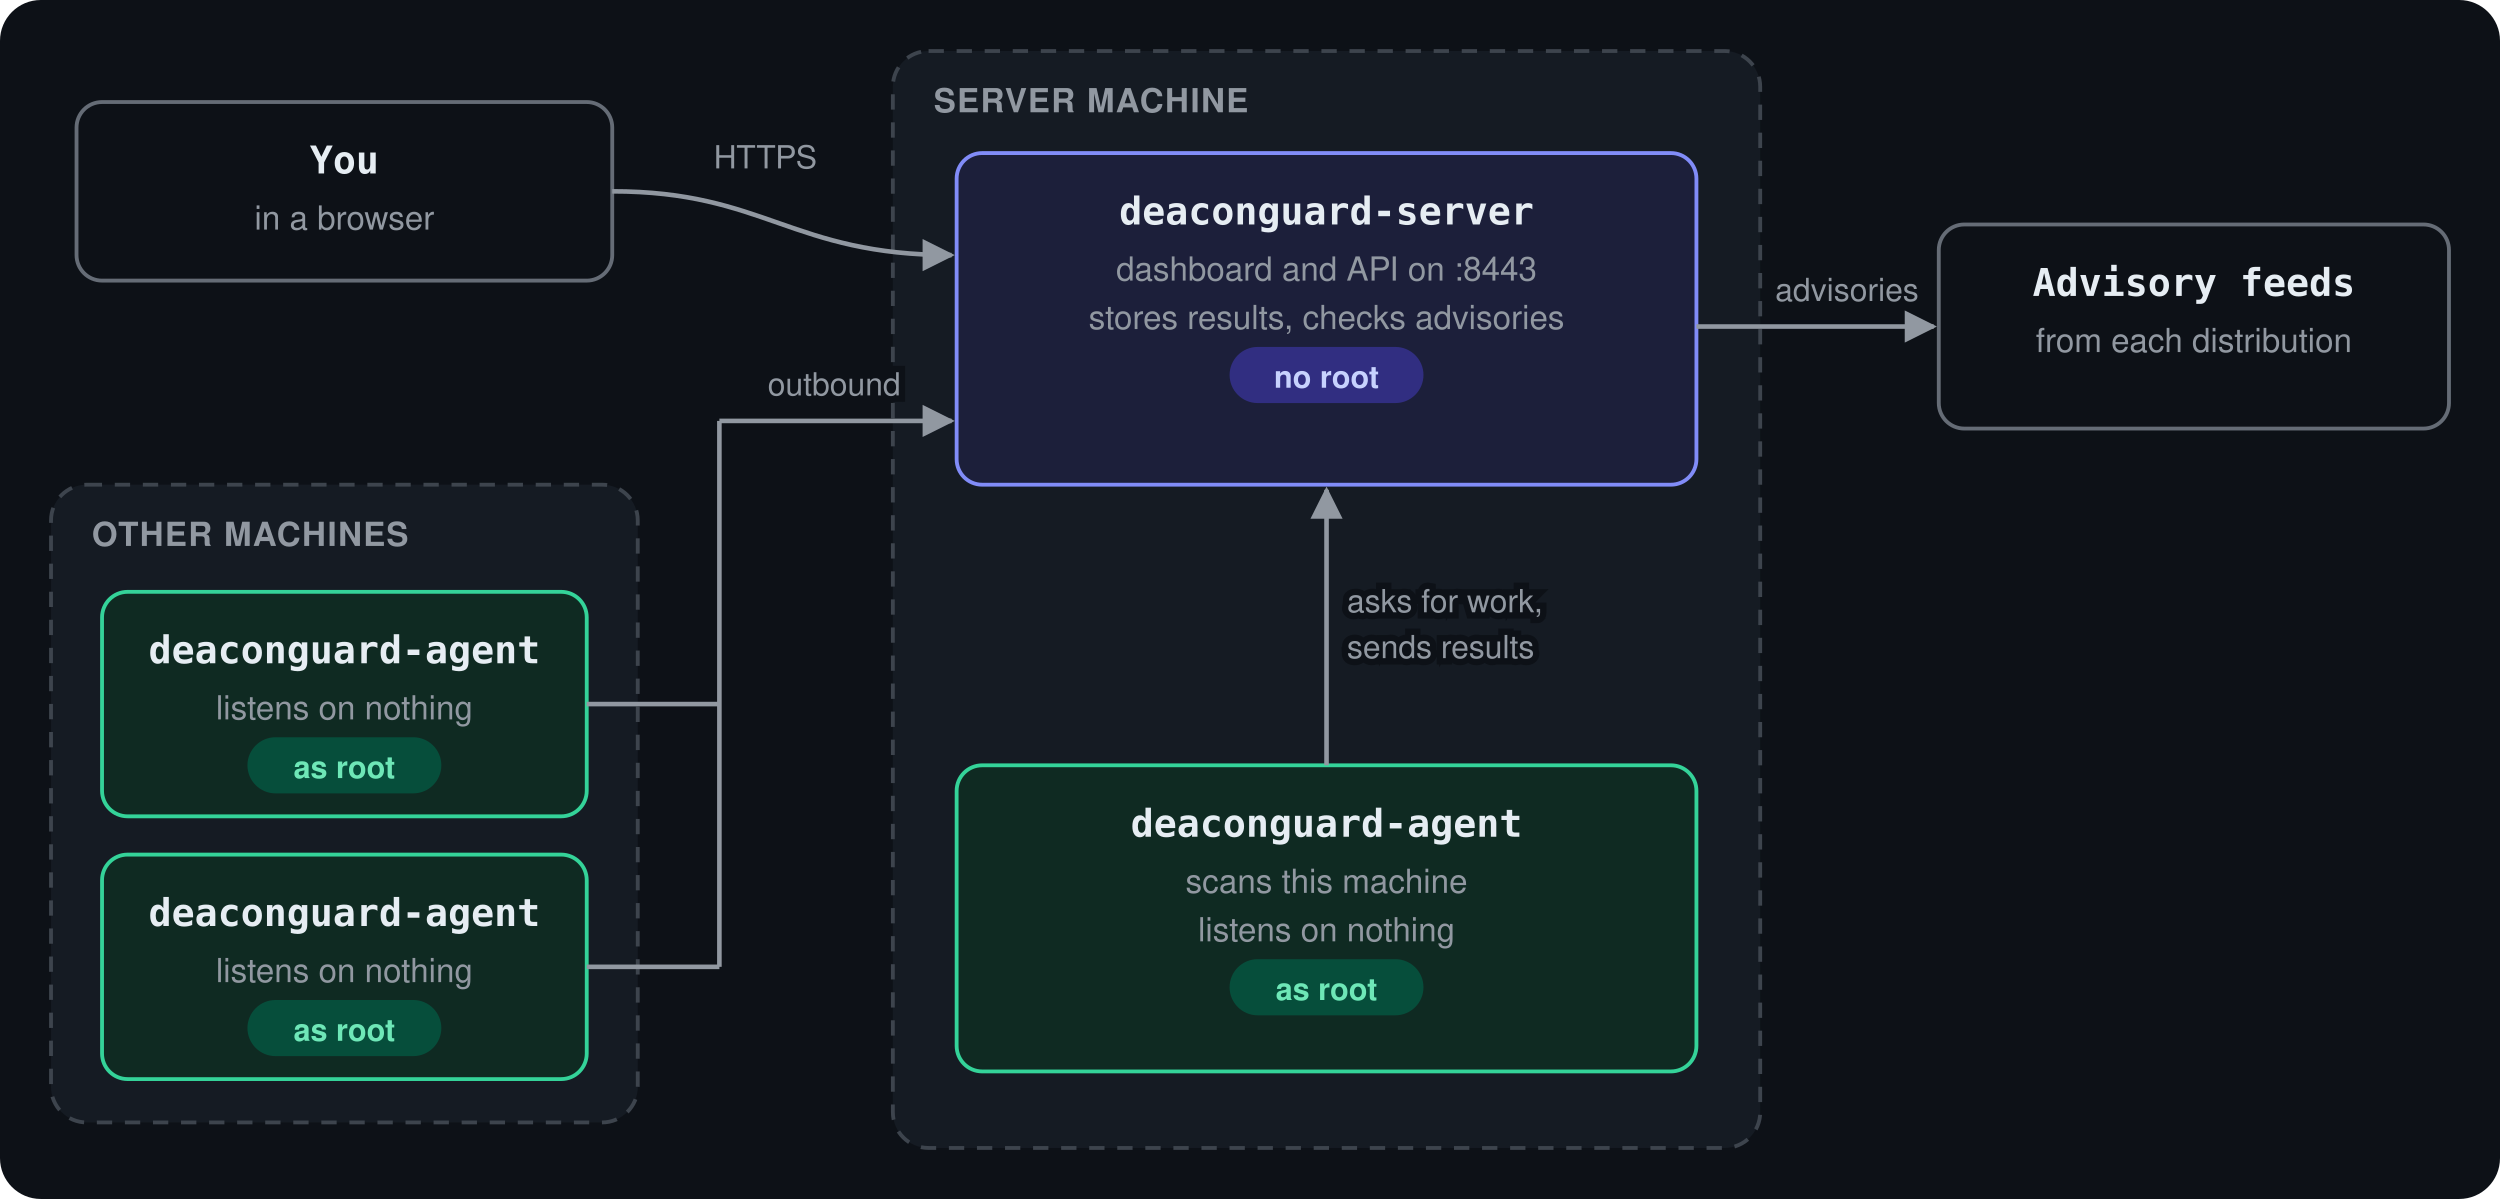
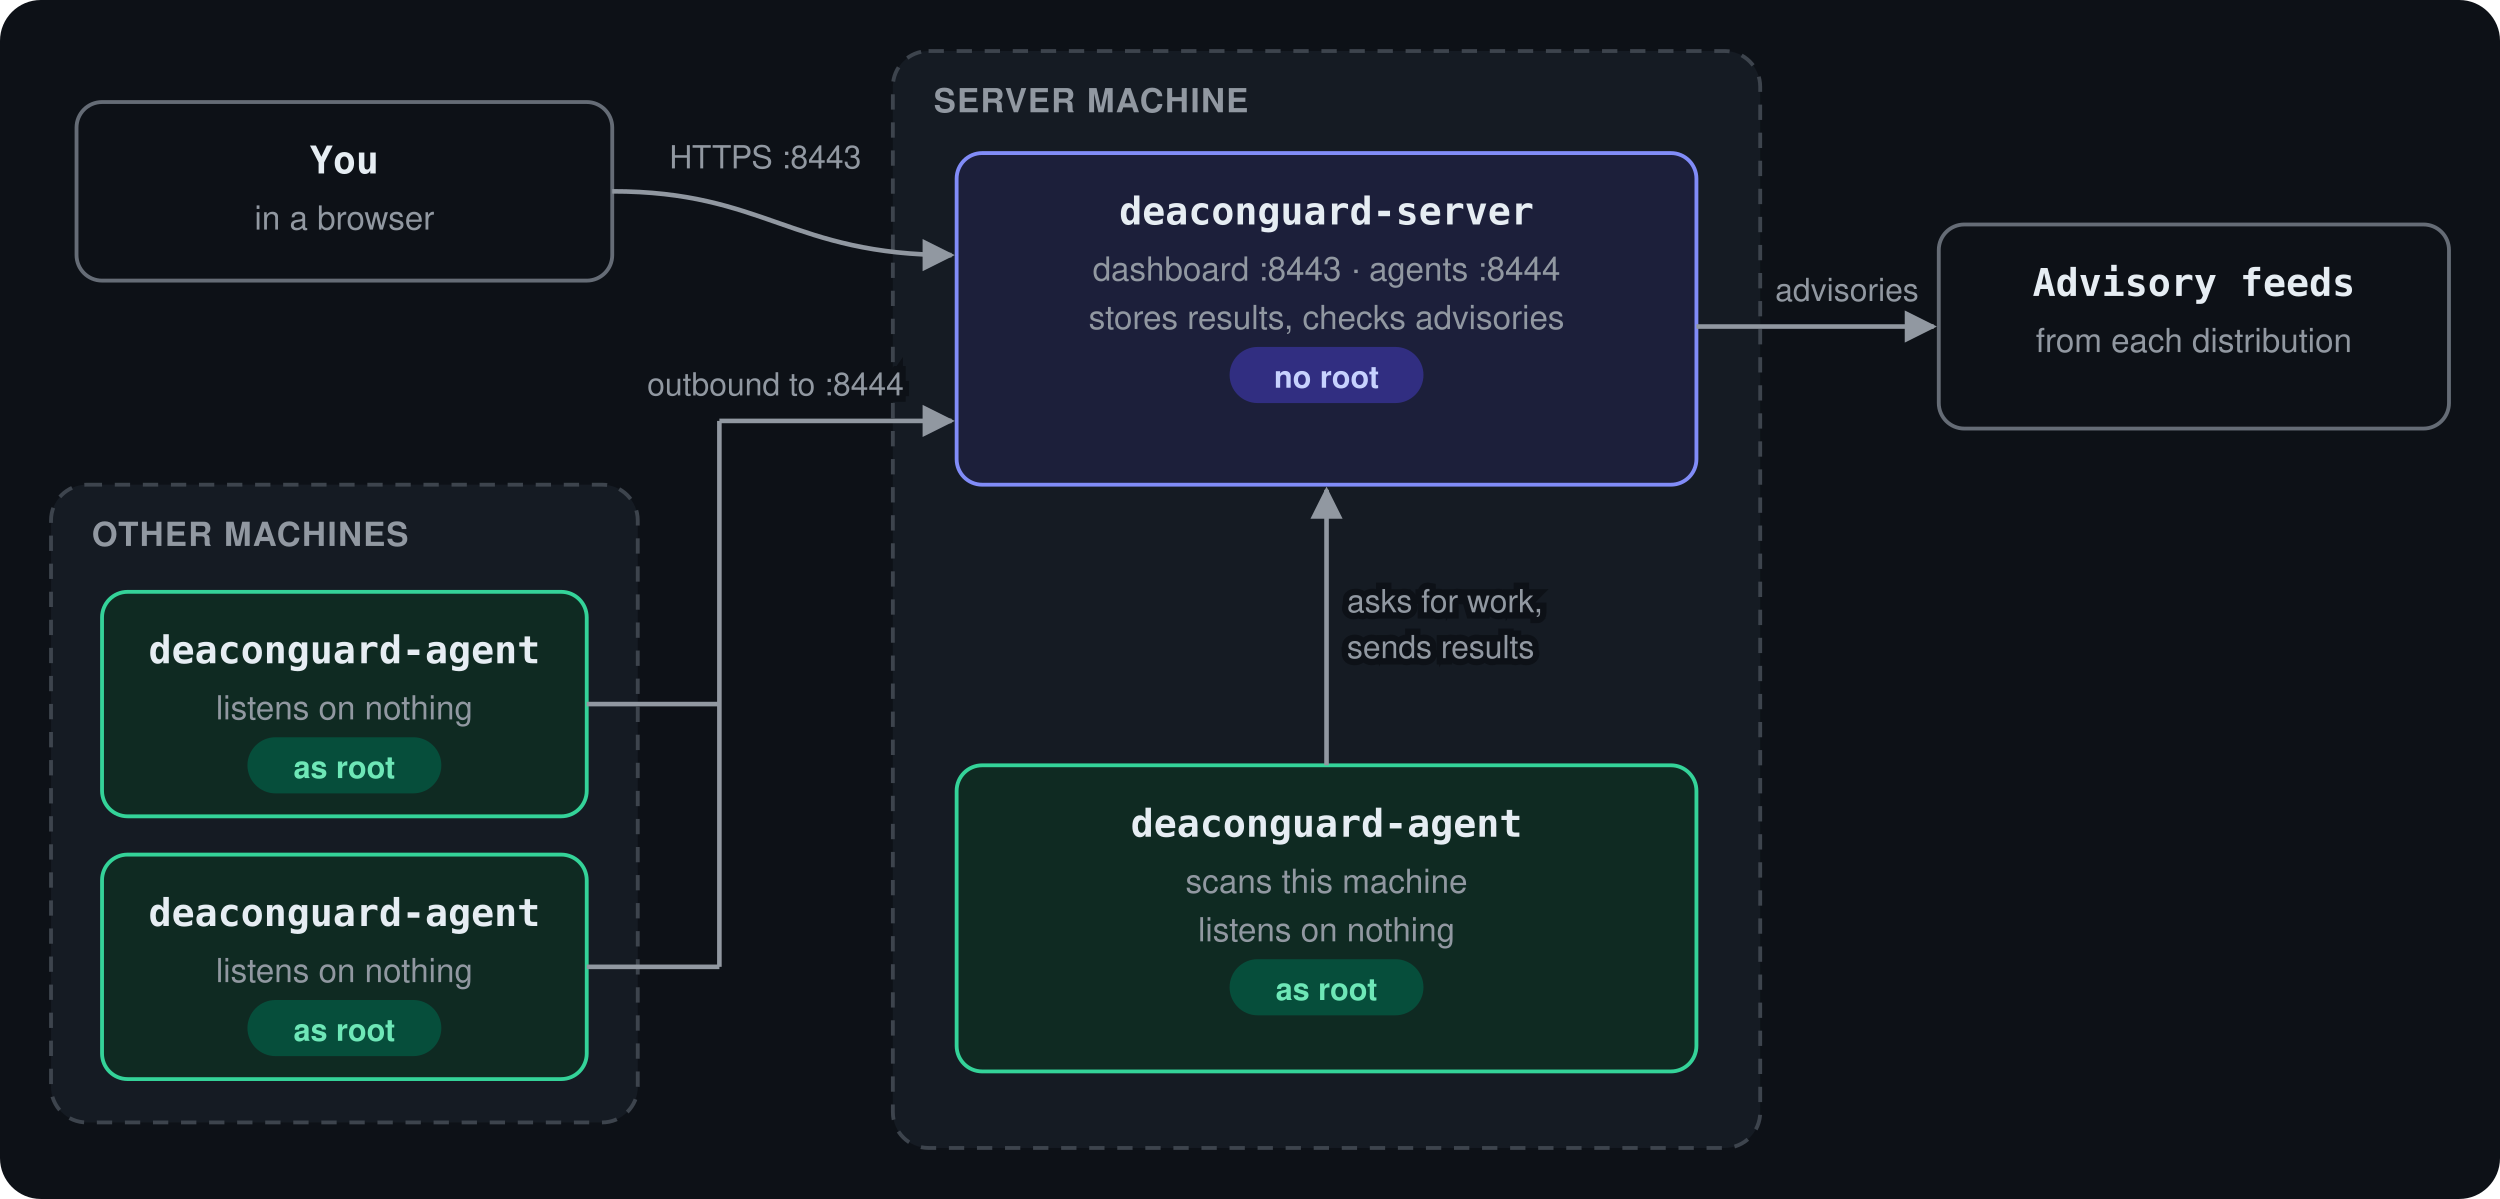
<svg xmlns="http://www.w3.org/2000/svg" viewBox="0 0 980 470" width="980" height="470" role="img" aria-labelledby="t-dark d-dark">
  <defs>
    <marker id="head-dark" viewBox="0 0 10 10" refX="9" refY="5" markerWidth="7" markerHeight="7" orient="auto-start-reverse">
      <path d="M0 0L10 5L0 10z" fill="#9198a1" />
    </marker>
  </defs>
  <rect width="980" height="470" rx="16" fill="#0d1117" />
  <rect x="30" y="40" width="210" height="70" rx="10" fill="#0d1117" stroke="#656c76" stroke-width="1.5" />
  <text x="135.0" y="68" text-anchor="middle" font-family="ui-monospace,SFMono-Regular,Menlo,Consolas,monospace" font-size="15" font-weight="700" fill="#e6edf3">You</text>
  <text x="135.0" y="90" text-anchor="middle" font-family="-apple-system,BlinkMacSystemFont,'Segoe UI',Helvetica,Arial,sans-serif" font-size="13" fill="#9198a1">in a browser</text>
  <rect x="20" y="190" width="230" height="250" rx="14" fill="#151b23" stroke="#3d444d" stroke-width="1.5" stroke-dasharray="6 5" />
  <text x="36" y="214" font-family="-apple-system,BlinkMacSystemFont,'Segoe UI',Helvetica,Arial,sans-serif" font-size="13" font-weight="700" fill="#9198a1" letter-spacing="0.5">OTHER MACHINES</text>
  <rect x="40" y="232" width="190" height="88" rx="10" fill="#0f2a22" stroke="#34d399" stroke-width="1.5" />
  <text x="135.0" y="260" text-anchor="middle" font-family="ui-monospace,SFMono-Regular,Menlo,Consolas,monospace" font-size="15" font-weight="700" fill="#e6edf3">deaconguard-agent</text>
  <text x="135.0" y="282" text-anchor="middle" font-family="-apple-system,BlinkMacSystemFont,'Segoe UI',Helvetica,Arial,sans-serif" font-size="13" fill="#9198a1">listens on nothing</text>
  <rect x="97.0" y="289" width="76" height="22" rx="11" fill="#064e3b" />
  <text x="135.0" y="305" text-anchor="middle" font-family="-apple-system,BlinkMacSystemFont,'Segoe UI',Helvetica,Arial,sans-serif" font-size="12" font-weight="700" fill="#6ee7b7">as root</text>
  <rect x="40" y="335" width="190" height="88" rx="10" fill="#0f2a22" stroke="#34d399" stroke-width="1.5" />
  <text x="135.0" y="363" text-anchor="middle" font-family="ui-monospace,SFMono-Regular,Menlo,Consolas,monospace" font-size="15" font-weight="700" fill="#e6edf3">deaconguard-agent</text>
  <text x="135.0" y="385" text-anchor="middle" font-family="-apple-system,BlinkMacSystemFont,'Segoe UI',Helvetica,Arial,sans-serif" font-size="13" fill="#9198a1">listens on nothing</text>
  <rect x="97.0" y="392" width="76" height="22" rx="11" fill="#064e3b" />
  <text x="135.0" y="408" text-anchor="middle" font-family="-apple-system,BlinkMacSystemFont,'Segoe UI',Helvetica,Arial,sans-serif" font-size="12" font-weight="700" fill="#6ee7b7">as root</text>
  <rect x="350" y="20" width="340" height="430" rx="14" fill="#151b23" stroke="#3d444d" stroke-width="1.5" stroke-dasharray="6 5" />
  <text x="366" y="44" font-family="-apple-system,BlinkMacSystemFont,'Segoe UI',Helvetica,Arial,sans-serif" font-size="13" font-weight="700" fill="#9198a1" letter-spacing="0.5">SERVER MACHINE</text>
  <rect x="375" y="60" width="290" height="130" rx="10" fill="#1c1f3a" stroke="#818cf8" stroke-width="1.5" />
  <text x="520.0" y="88" text-anchor="middle" font-family="ui-monospace,SFMono-Regular,Menlo,Consolas,monospace" font-size="15" font-weight="700" fill="#e6edf3">deaconguard-server</text>
-   <text x="520.0" y="110" text-anchor="middle" font-family="-apple-system,BlinkMacSystemFont,'Segoe UI',Helvetica,Arial,sans-serif" font-size="13" fill="#9198a1">dashboard and API on :8443</text>
+   <text x="520.0" y="110" text-anchor="middle" font-family="-apple-system,BlinkMacSystemFont,'Segoe UI',Helvetica,Arial,sans-serif" font-size="13" fill="#9198a1">dashboard :8443 · agents :8444</text>
  <text x="520.0" y="129" text-anchor="middle" font-family="-apple-system,BlinkMacSystemFont,'Segoe UI',Helvetica,Arial,sans-serif" font-size="13" fill="#9198a1">stores results, checks advisories</text>
  <rect x="482.0" y="136" width="76" height="22" rx="11" fill="#312e81" />
  <text x="520.0" y="152" text-anchor="middle" font-family="-apple-system,BlinkMacSystemFont,'Segoe UI',Helvetica,Arial,sans-serif" font-size="12" font-weight="700" fill="#c7d2fe">no root</text>
  <rect x="375" y="300" width="290" height="120" rx="10" fill="#0f2a22" stroke="#34d399" stroke-width="1.5" />
  <text x="520.0" y="328" text-anchor="middle" font-family="ui-monospace,SFMono-Regular,Menlo,Consolas,monospace" font-size="15" font-weight="700" fill="#e6edf3">deaconguard-agent</text>
  <text x="520.0" y="350" text-anchor="middle" font-family="-apple-system,BlinkMacSystemFont,'Segoe UI',Helvetica,Arial,sans-serif" font-size="13" fill="#9198a1">scans this machine</text>
  <text x="520.0" y="369" text-anchor="middle" font-family="-apple-system,BlinkMacSystemFont,'Segoe UI',Helvetica,Arial,sans-serif" font-size="13" fill="#9198a1">listens on nothing</text>
  <rect x="482.0" y="376" width="76" height="22" rx="11" fill="#064e3b" />
  <text x="520.0" y="392" text-anchor="middle" font-family="-apple-system,BlinkMacSystemFont,'Segoe UI',Helvetica,Arial,sans-serif" font-size="12" font-weight="700" fill="#6ee7b7">as root</text>
  <rect x="760" y="88" width="200" height="80" rx="10" fill="#0d1117" stroke="#656c76" stroke-width="1.5" />
  <text x="860.0" y="116" text-anchor="middle" font-family="ui-monospace,SFMono-Regular,Menlo,Consolas,monospace" font-size="15" font-weight="700" fill="#e6edf3">Advisory feeds</text>
  <text x="860.0" y="138" text-anchor="middle" font-family="-apple-system,BlinkMacSystemFont,'Segoe UI',Helvetica,Arial,sans-serif" font-size="13" fill="#9198a1">from each distribution</text>
  <path d="M240 75 C300 75, 310 100, 373 100" fill="none" stroke="#9198a1" stroke-width="1.8" marker-end="url(#head-dark)" />
-   <text x="300" y="66" text-anchor="middle" font-family="-apple-system,BlinkMacSystemFont,'Segoe UI',Helvetica,Arial,sans-serif" font-size="12.5" fill="#9198a1" paint-order="stroke" stroke="#0d1117" stroke-width="5">HTTPS</text>
+   <text x="300" y="66" text-anchor="middle" font-family="-apple-system,BlinkMacSystemFont,'Segoe UI',Helvetica,Arial,sans-serif" font-size="12.5" fill="#9198a1" paint-order="stroke" stroke="#0d1117" stroke-width="5">HTTPS :8443</text>
  <path d="M230 276 H282 M230 379 H282 M282 379 V165" fill="none" stroke="#9198a1" stroke-width="1.8" />
  <path d="M282 165 H373" fill="none" stroke="#9198a1" stroke-width="1.8" marker-end="url(#head-dark)" />
-   <text x="327" y="155" text-anchor="middle" font-family="-apple-system,BlinkMacSystemFont,'Segoe UI',Helvetica,Arial,sans-serif" font-size="12.5" fill="#9198a1" paint-order="stroke" stroke="#0d1117" stroke-width="5">outbound</text>
+   <text x="304" y="155" text-anchor="middle" font-family="-apple-system,BlinkMacSystemFont,'Segoe UI',Helvetica,Arial,sans-serif" font-size="12.5" fill="#9198a1" paint-order="stroke" stroke="#0d1117" stroke-width="5">outbound to :8444</text>
  <path d="M520 300 L520 192" fill="none" stroke="#9198a1" stroke-width="1.8" marker-end="url(#head-dark)" />
  <text x="528" y="240" text-anchor="start" font-family="-apple-system,BlinkMacSystemFont,'Segoe UI',Helvetica,Arial,sans-serif" font-size="12.5" fill="#9198a1" paint-order="stroke" stroke="#0d1117" stroke-width="5">asks for work,</text>
  <text x="528" y="258" text-anchor="start" font-family="-apple-system,BlinkMacSystemFont,'Segoe UI',Helvetica,Arial,sans-serif" font-size="12.5" fill="#9198a1" paint-order="stroke" stroke="#0d1117" stroke-width="5">sends results</text>
  <path d="M665 128 L758 128" fill="none" stroke="#9198a1" stroke-width="1.8" marker-end="url(#head-dark)" />
  <text x="724" y="118" text-anchor="middle" font-family="-apple-system,BlinkMacSystemFont,'Segoe UI',Helvetica,Arial,sans-serif" font-size="12.5" fill="#9198a1" paint-order="stroke" stroke="#0d1117" stroke-width="5">advisories</text>
</svg>
